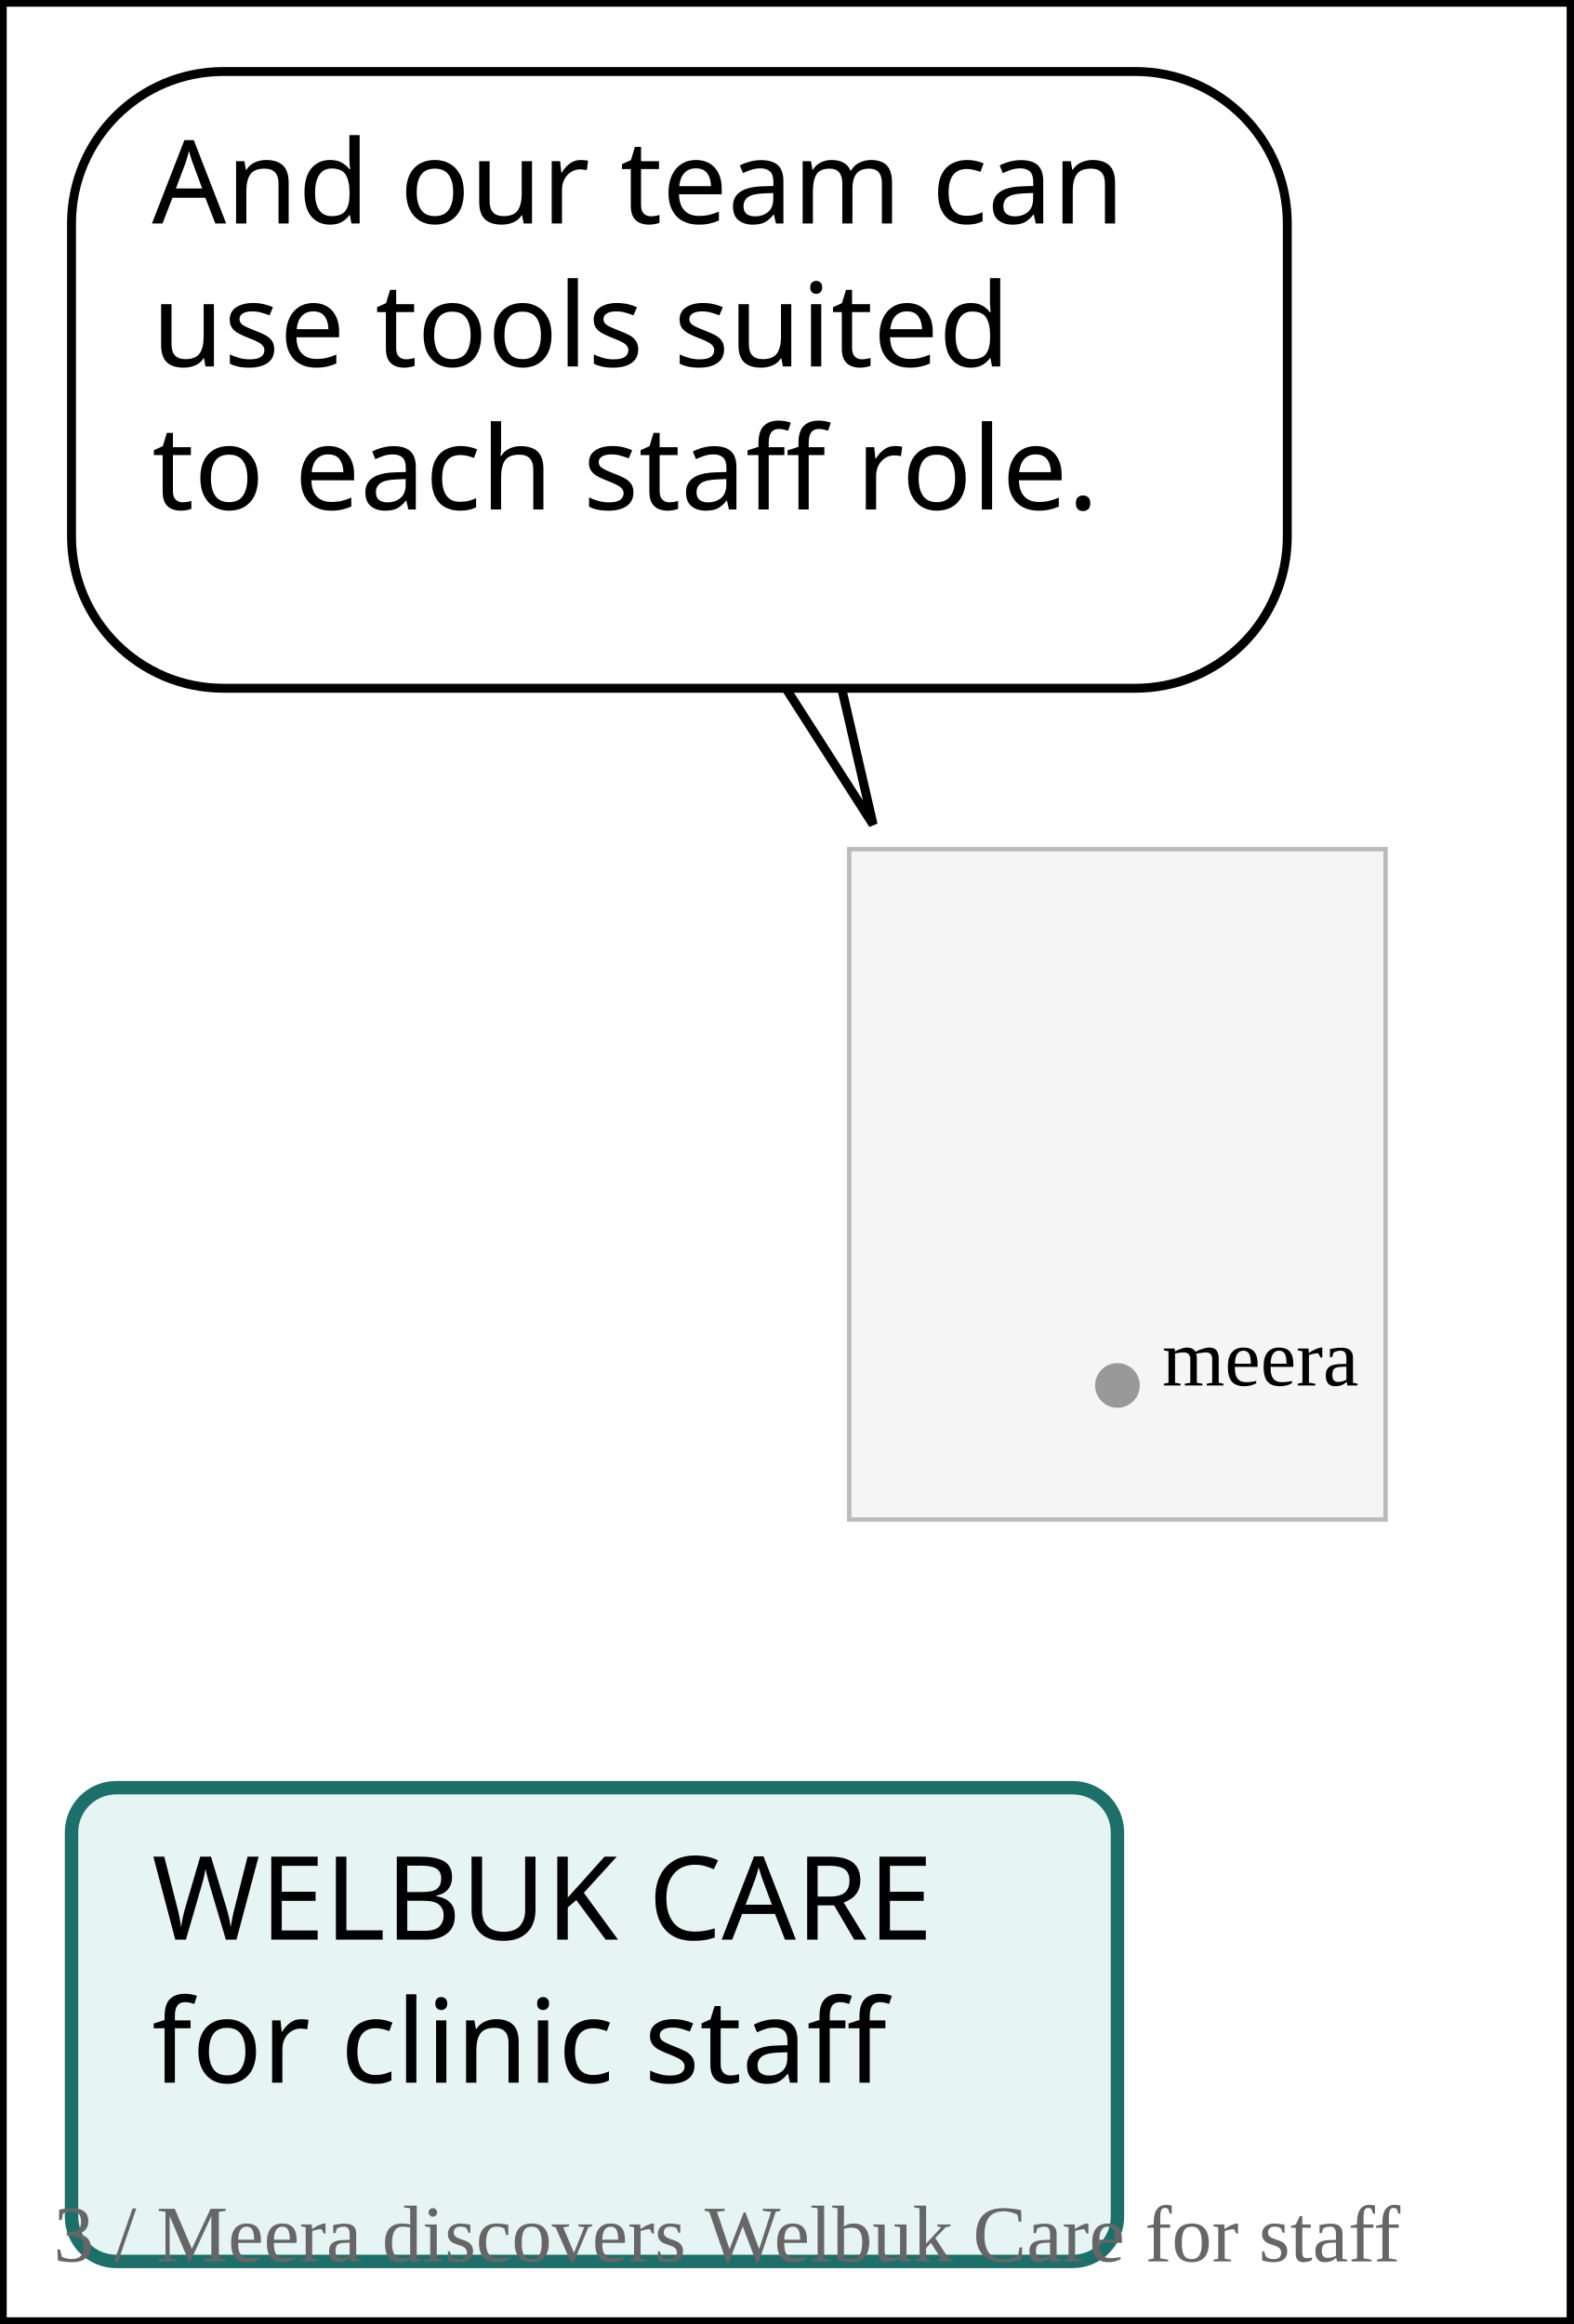
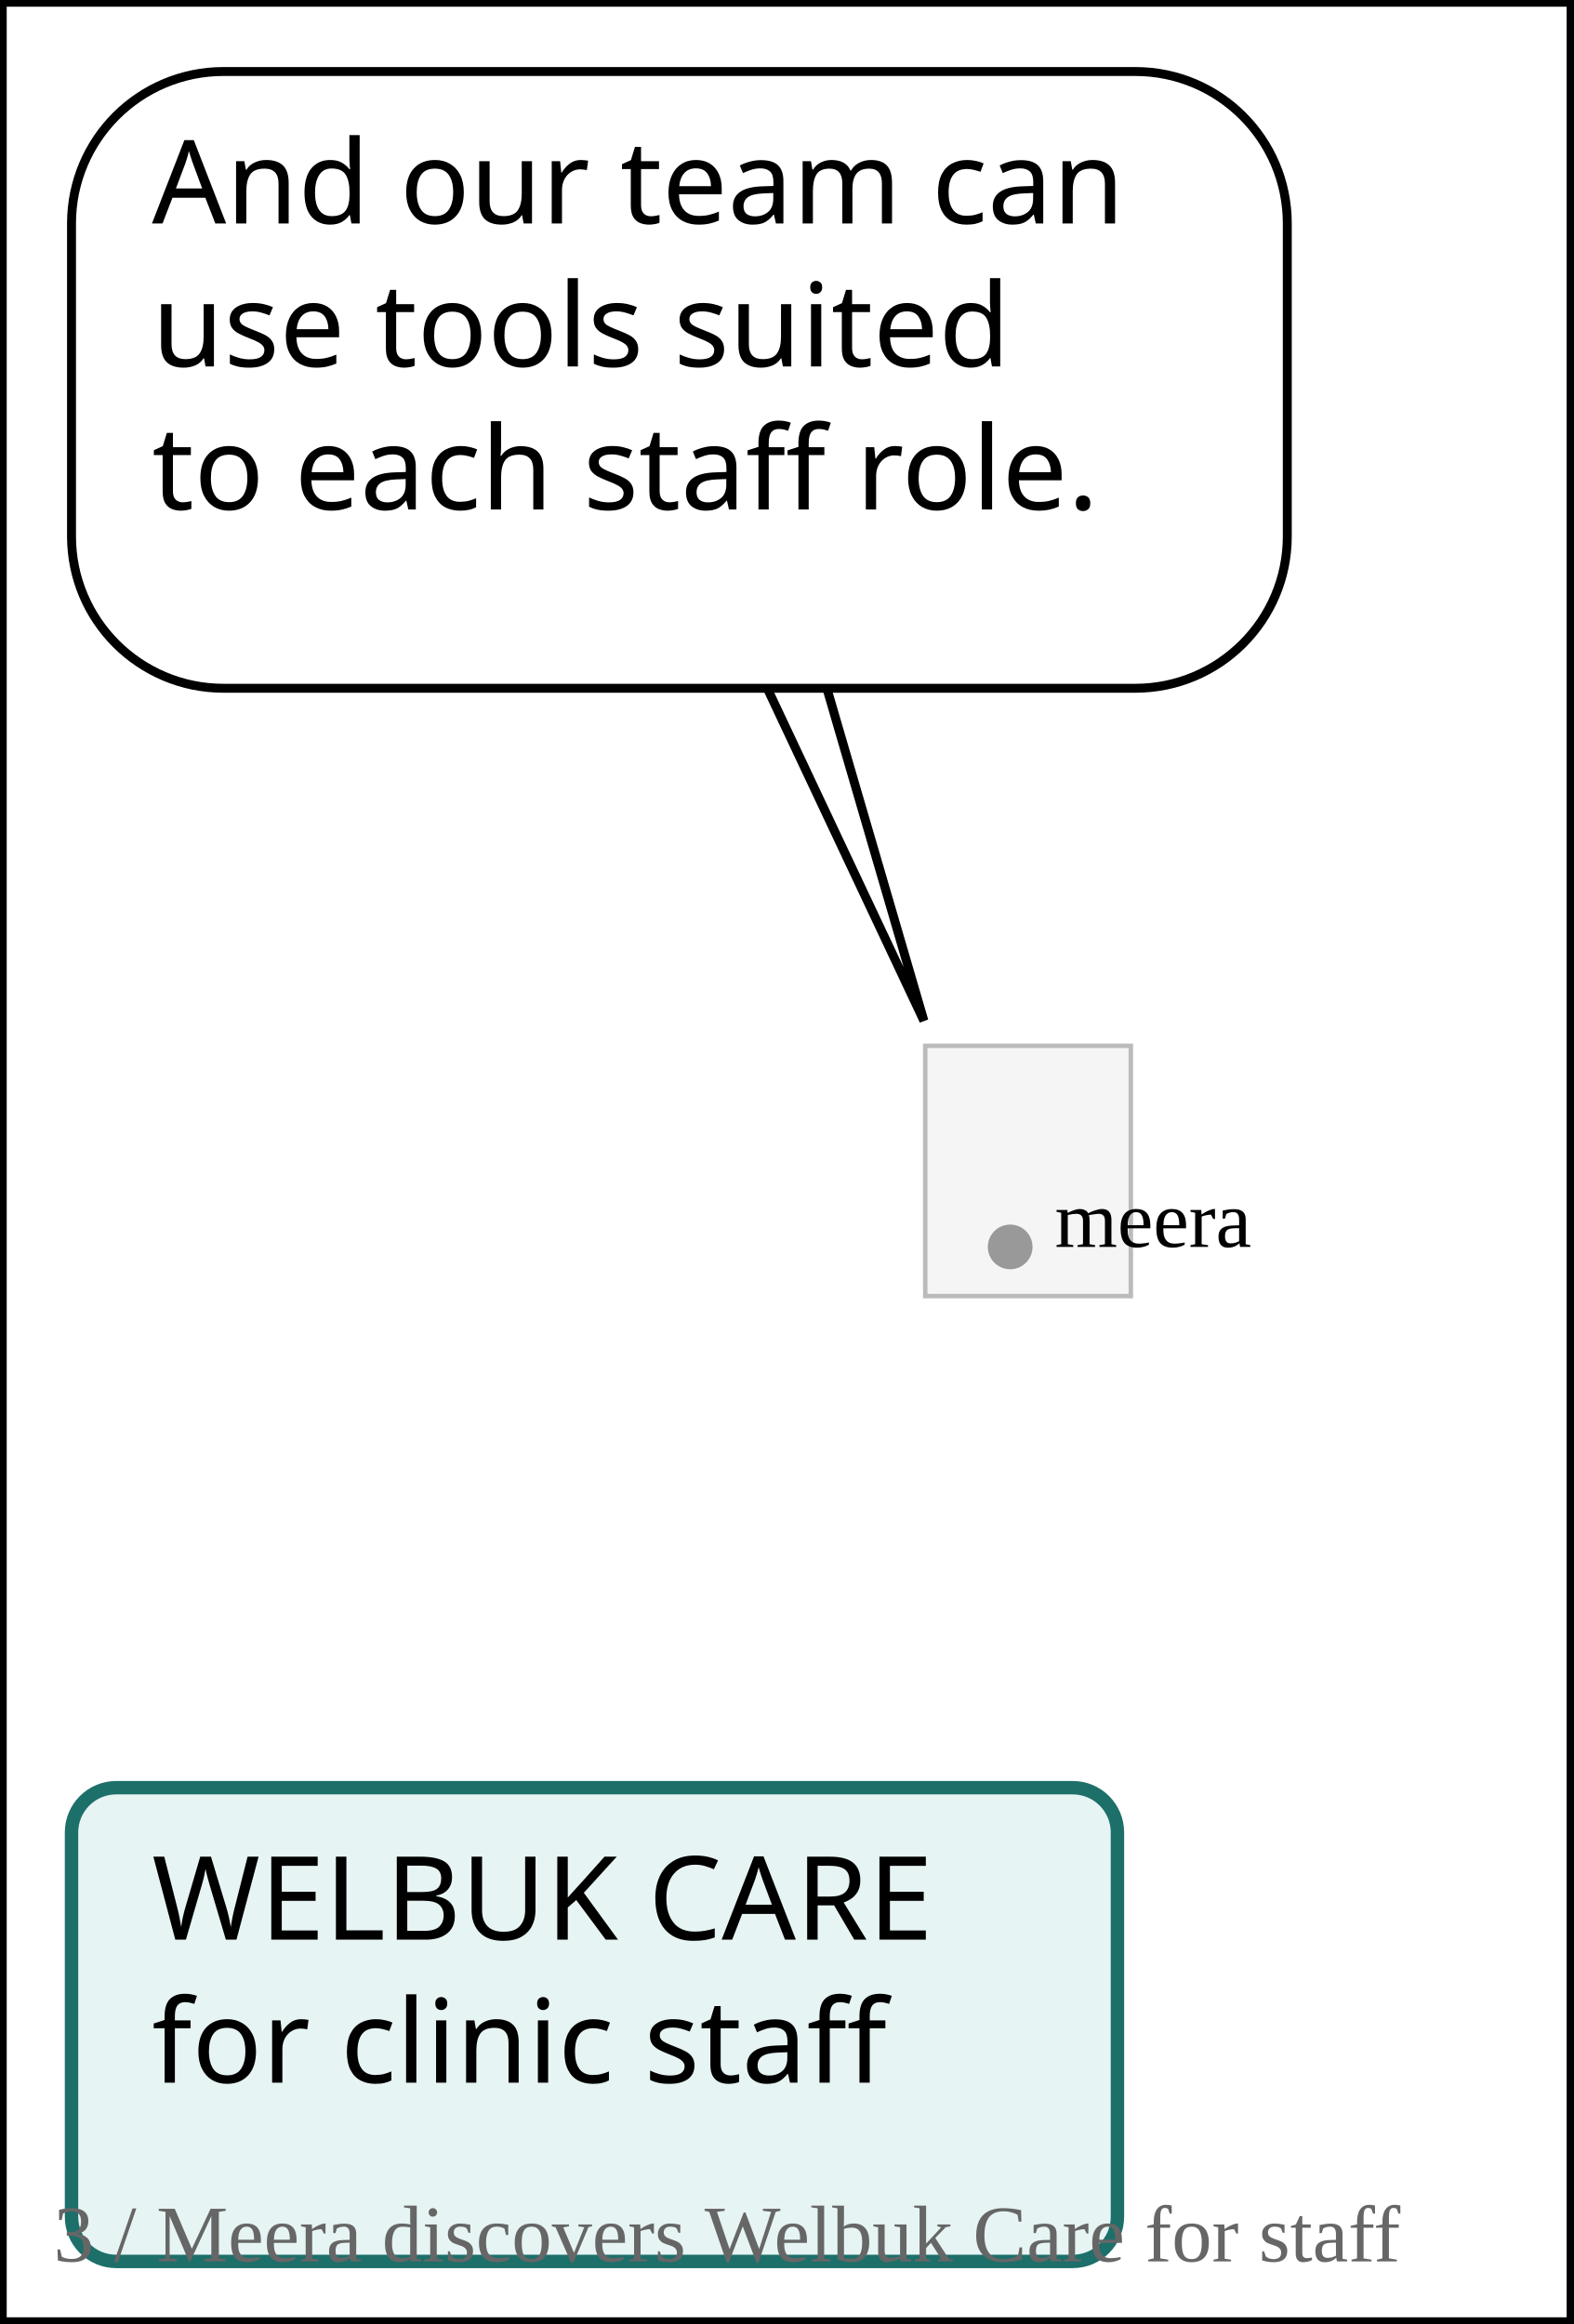
<svg xmlns="http://www.w3.org/2000/svg" width="352" height="520" viewBox="648 568 352 520">
  <rect width="1024" height="1536" fill="white" />
-   <rect x="838" y="758" width="120" height="150" fill="#f5f5f5" stroke="#bbb" />
-   <circle cx="898" cy="878" r="5" fill="#999" />
-   <text x="908" y="878" font-size="18">meera</text>
+   <rect x="855" y="802" width="46" height="56" fill="#f5f5f5" stroke="#bbb" />
+   <circle cx="874" cy="847" r="5" fill="#999" />
+   <text x="884" y="847" font-size="18">meera</text>
  <rect x="648" y="568" width="352" height="520" fill="none" stroke="black" stroke-width="3" />
  <rect x="664" y="584" width="272" height="138" rx="34" fill="white" stroke="white" stroke-width="6" />
-   <path d="M 821.456 718.333 L 843.337 752.499 L 835.456 718.333 Z" fill="white" stroke="white" stroke-width="6" stroke-linejoin="round" />
+   <path d="M 817.894 718.263 L 854.697 796.394 L 831.894 718.263 Z" fill="white" stroke="white" stroke-width="6" stroke-linejoin="round" />
  <rect x="664" y="968" width="234" height="106" rx="34" fill="white" stroke="white" stroke-width="6" />
-   <path data-speaker="meera" d="M 821.456 718.333 L 843.337 752.499 L 835.456 718.333" fill="white" stroke="black" stroke-width="2" />
+   <path data-speaker="meera" d="M 817.894 718.263 L 854.697 796.394 L 831.894 718.263" fill="white" stroke="black" stroke-width="2" />
  <rect x="664" y="584" width="272" height="138" rx="34" fill="white" stroke="black" stroke-width="2" />
  <text x="682" y="618" font-family="Meiryo,MS Gothic,sans-serif" font-size="26" fill="black">And our team can </text>
  <text x="682" y="650" font-family="Meiryo,MS Gothic,sans-serif" font-size="26" fill="black">use tools suited </text>
  <text x="682" y="682" font-family="Meiryo,MS Gothic,sans-serif" font-size="26" fill="black">to each staff role.</text>
  <rect x="664" y="968" width="234" height="106" rx="10" fill="#e6f4f3" stroke="#1d6f6a" stroke-width="3" />
  <text x="682" y="1002" font-family="Meiryo,MS Gothic,sans-serif" font-size="26" fill="black">WELBUK CARE </text>
  <text x="682" y="1034" font-family="Meiryo,MS Gothic,sans-serif" font-size="26" fill="black">for clinic staff</text>
  <text x="660" y="1074" font-size="18" fill="#666">3 / Meera discovers Welbuk Care for staff</text>
  <text x="512" y="1500" text-anchor="middle" font-family="sans-serif" font-size="20">2</text>
</svg>
